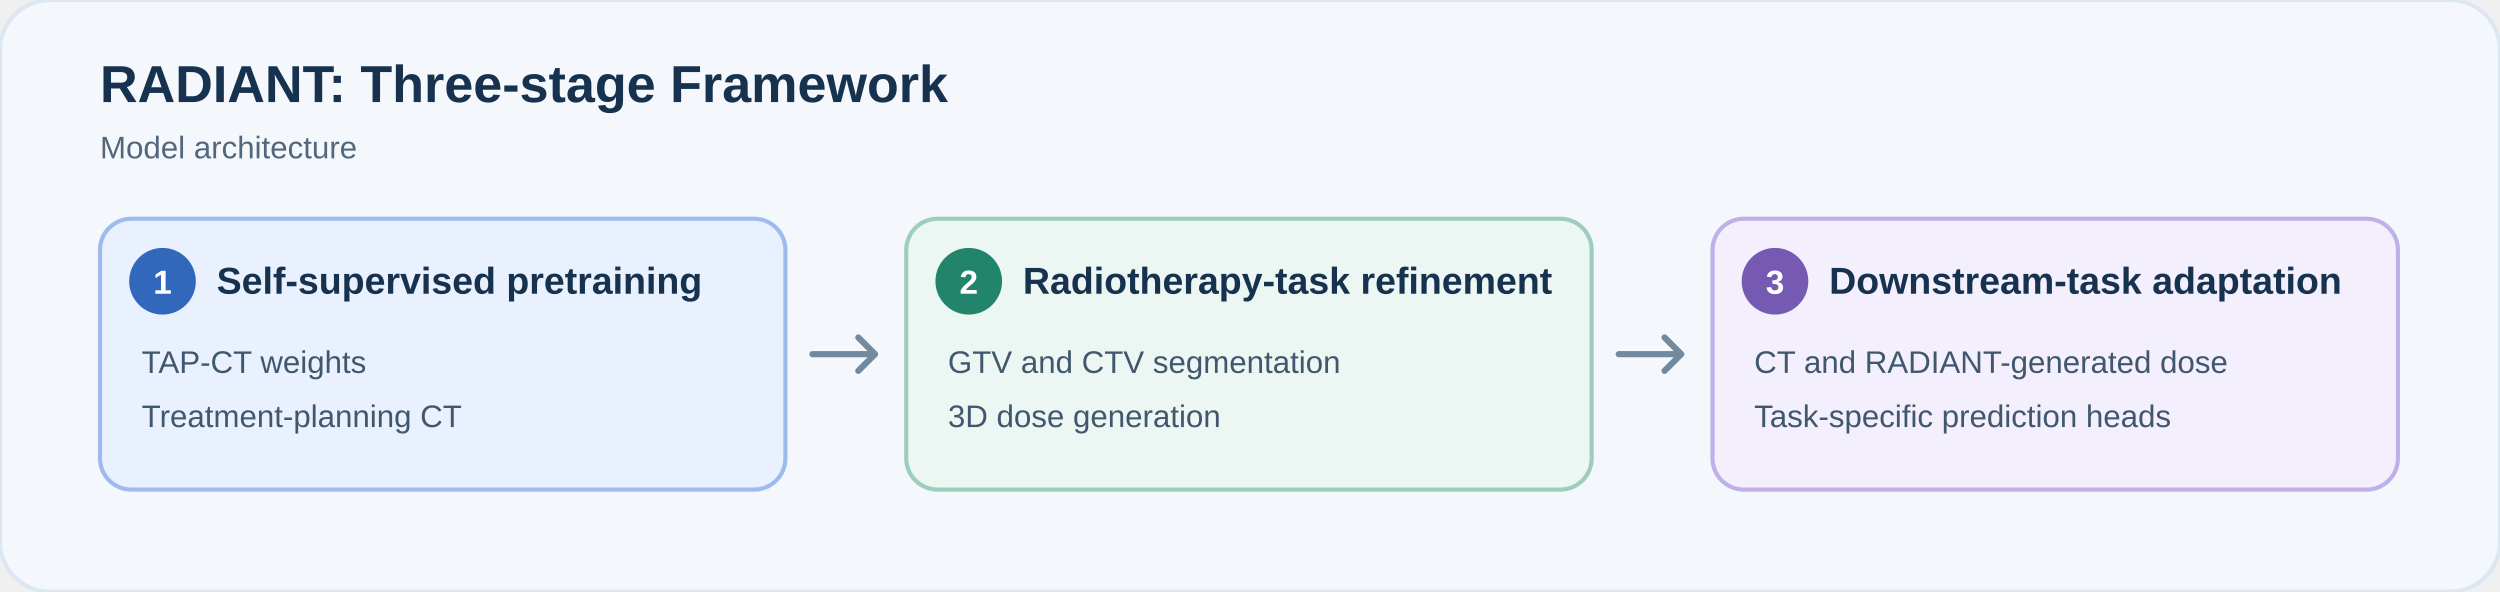
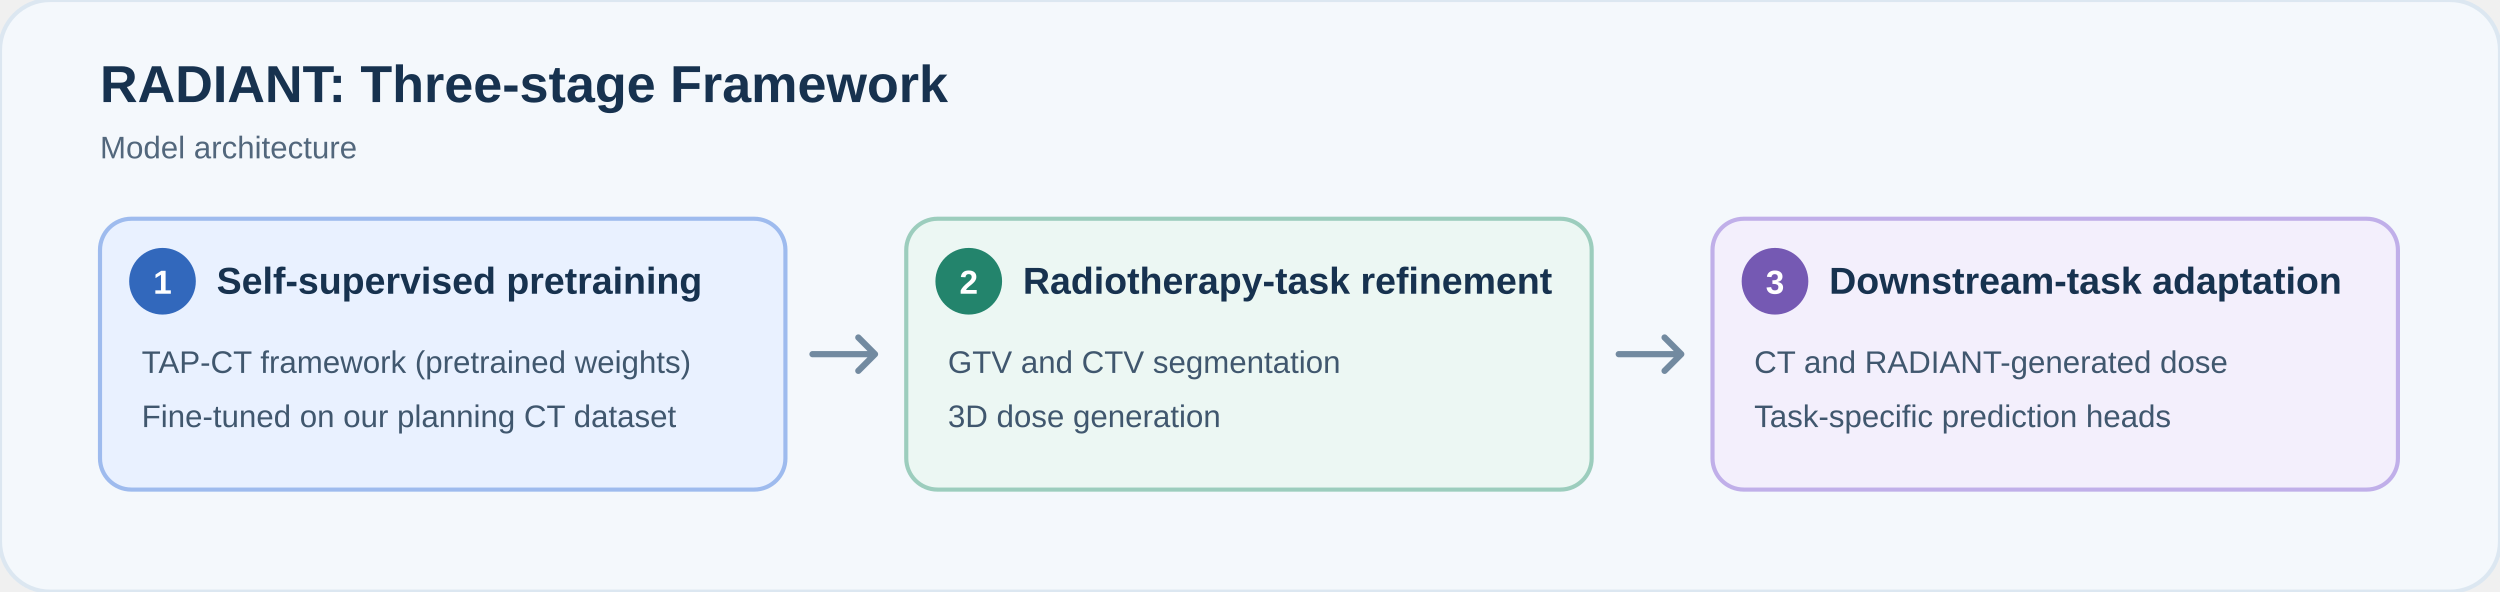
<svg xmlns="http://www.w3.org/2000/svg" viewBox="0 0 1200 284" role="img" aria-labelledby="title description">
  <rect width="1200" height="284" rx="24" fill="#f4f8fc" />
  <path d="M24 0h1152a24 24 0 0 1 24 24v236a24 24 0 0 1-24 24H24A24 24 0 0 1 0 260V24A24 24 0 0 1 24 0Z" fill="none" stroke="#dce7f1" stroke-width="2" />
  <text x="48" y="49" fill="#17324f" font-family="Arial,Helvetica,sans-serif" font-size="25" font-weight="700">RADIANT: Three-stage Framework</text>
  <text x="48" y="76" fill="#52677c" font-family="Arial,Helvetica,sans-serif" font-size="15">Model architecture</text>
  <rect x="48" y="105" width="329" height="130" rx="15" fill="#e9f1ff" stroke="#9ebbee" stroke-width="2" />
  <rect x="435" y="105" width="329" height="130" rx="15" fill="#ecf7f3" stroke="#9ccdbd" stroke-width="2" />
  <rect x="822" y="105" width="329" height="130" rx="15" fill="#f3effc" stroke="#c0afe9" stroke-width="2" />
  <circle cx="78" cy="135" r="16" fill="#3268bc" />
  <circle cx="465" cy="135" r="16" fill="#23846c" />
  <circle cx="852" cy="135" r="16" fill="#7559b3" />
  <g fill="#fff" font-family="Arial,Helvetica,sans-serif" font-size="16" font-weight="700" text-anchor="middle">
    <text x="78" y="141">1</text>
    <text x="465" y="141">2</text>
    <text x="852" y="141">3</text>
  </g>
  <g font-family="Arial,Helvetica,sans-serif" fill="#17324f" font-size="18" font-weight="700">
    <text x="104" y="141">Self-supervised pretraining</text>
    <text x="491" y="141">Radiotherapy-task refinement</text>
    <text x="878" y="141">Downstream-task adaptation</text>
  </g>
  <g font-family="Arial,Helvetica,sans-serif" fill="#40576e" font-size="15">
-     <text x="68" y="179">TAP-CT weights</text>
-     <text x="68" y="205">Treatment-planning CT</text>
+     <text x="68" y="179">TAP-CT framework (pretrained weights)</text>
+     <text x="68" y="205">Fine-tuned on our planning CT dataset</text>
    <text x="455" y="179">GTV and CTV segmentation</text>
    <text x="455" y="205">3D dose generation</text>
    <text x="842" y="179">CT and RADIANT-generated dose</text>
    <text x="842" y="205">Task-specific prediction heads</text>
  </g>
  <path d="M390 170h30m-8-8 8 8-8 8M777 170h30m-8-8 8 8-8 8" fill="none" stroke="#728aa0" stroke-width="3" stroke-linecap="round" stroke-linejoin="round" />
</svg>
